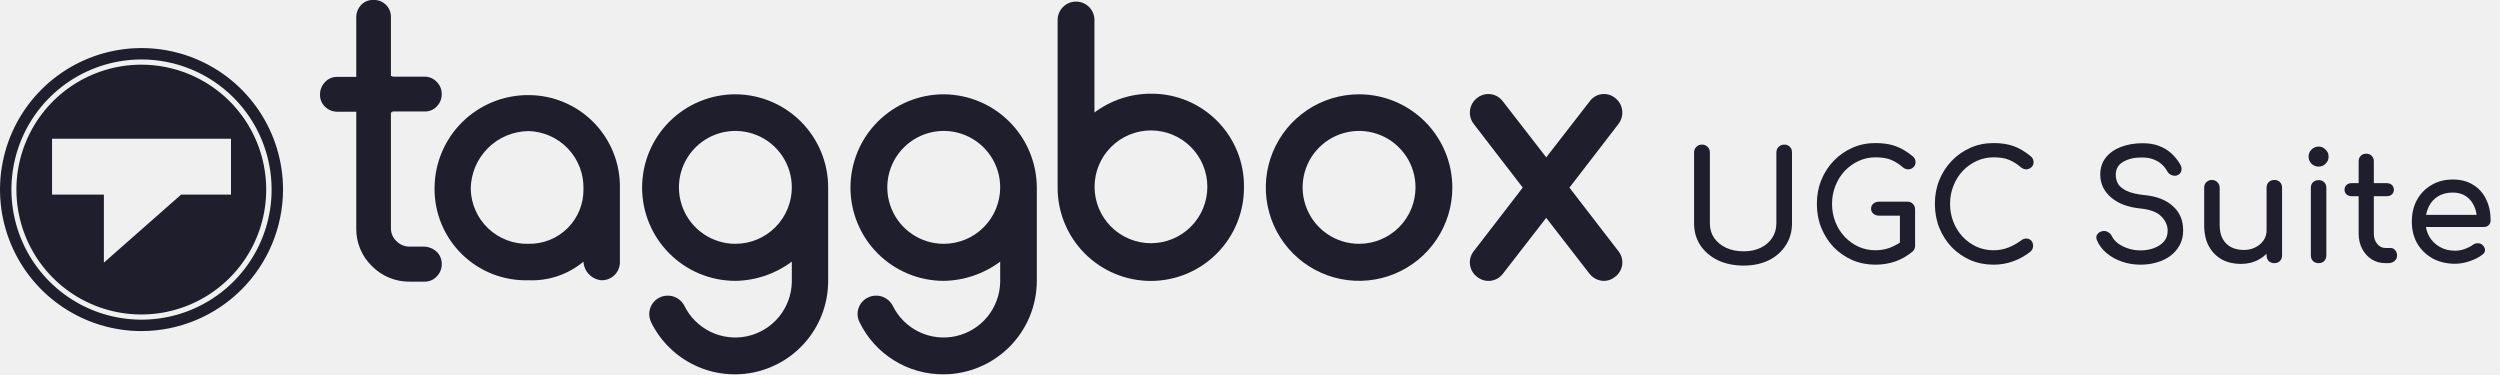
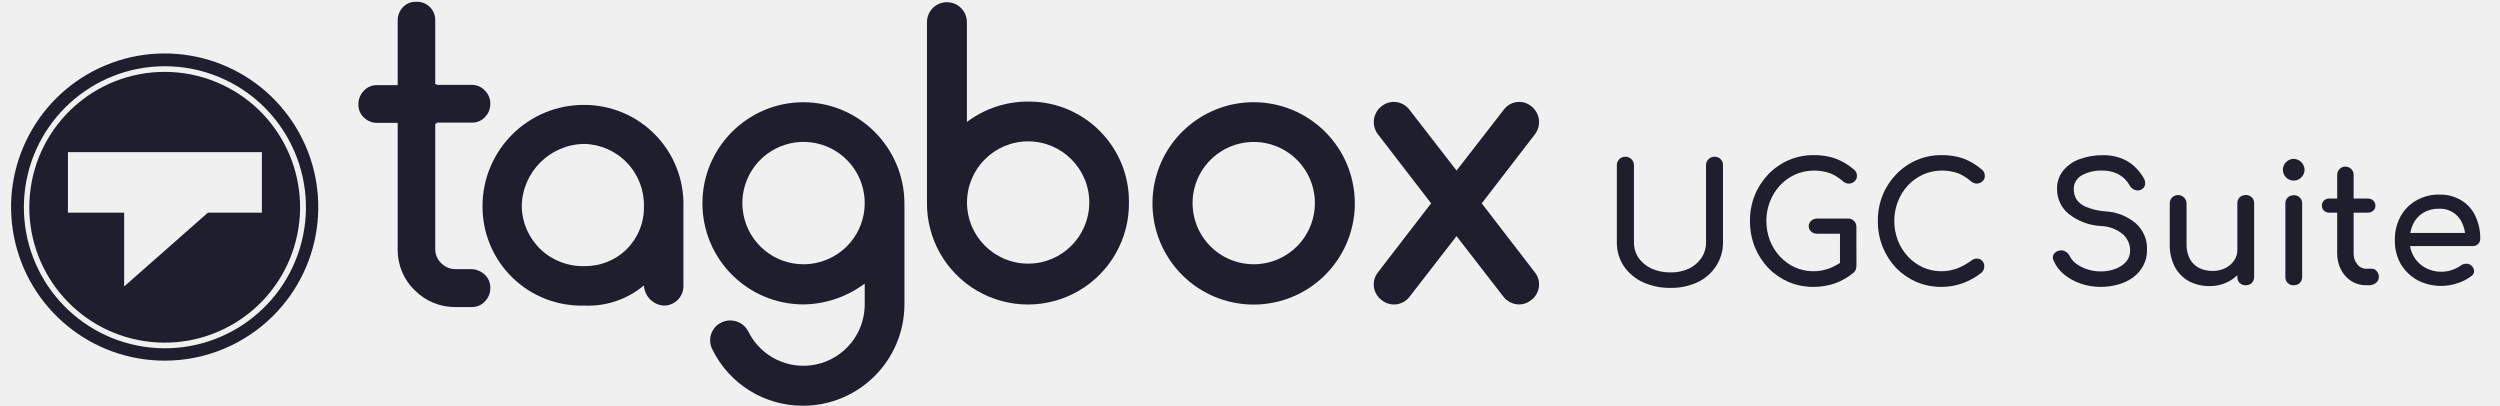
- <svg xmlns="http://www.w3.org/2000/svg" width="247" height="37" viewBox="0 0 247 37" fill="none">
-   <g clip-path="url(#clip0_0_1)">
-     <path d="M13.981 32.711C11.216 32.711 8.513 31.891 6.214 30.354C3.915 28.818 2.123 26.634 1.065 24.08C0.007 21.525 -0.27 18.714 0.27 16.002C0.809 13.29 2.141 10.799 4.096 8.844C6.051 6.889 8.542 5.557 11.254 5.018C13.966 4.478 16.777 4.755 19.332 5.813C21.887 6.871 24.07 8.663 25.606 10.962C27.143 13.261 27.963 15.964 27.963 18.729C27.957 22.435 26.482 25.988 23.861 28.609C21.24 31.23 17.687 32.705 13.981 32.711ZM13.981 5.875C11.439 5.875 8.954 6.629 6.84 8.042C4.726 9.454 3.079 11.462 2.106 13.811C1.133 16.16 0.879 18.744 1.375 21.237C1.871 23.731 3.095 26.021 4.893 27.819C6.691 29.616 8.981 30.84 11.475 31.336C13.968 31.832 16.552 31.577 18.901 30.605C21.25 29.632 23.257 27.984 24.67 25.87C26.082 23.756 26.836 21.271 26.836 18.729C26.836 17.041 26.503 15.369 25.857 13.81C25.211 12.25 24.265 10.833 23.071 9.64C21.877 8.446 20.46 7.499 18.9 6.853C17.341 6.207 15.669 5.875 13.981 5.875Z" fill="#1E1E2D" />
-     <path d="M13.962 6.39C11.521 6.39 9.136 7.114 7.106 8.47C5.077 9.826 3.495 11.753 2.561 14.008C1.627 16.263 1.383 18.744 1.859 21.138C2.335 23.531 3.511 25.73 5.236 27.456C6.962 29.182 9.161 30.357 11.555 30.833C13.948 31.309 16.43 31.065 18.684 30.131C20.939 29.197 22.866 27.615 24.222 25.586C25.578 23.557 26.302 21.171 26.302 18.73C26.302 17.11 25.983 15.505 25.363 14.008C24.743 12.511 23.834 11.15 22.688 10.004C21.542 8.859 20.181 7.95 18.684 7.329C17.187 6.709 15.583 6.39 13.962 6.39ZM17.897 19.224L10.264 25.948V19.224H5.142V13.707H22.822V19.224H17.897Z" fill="#1E1E2D" />
-     <path d="M43.15 24.88C43.311 25.036 43.438 25.224 43.523 25.431C43.608 25.639 43.649 25.862 43.644 26.086V26.126C43.642 26.571 43.464 26.998 43.15 27.313C42.998 27.476 42.815 27.606 42.61 27.695C42.406 27.783 42.186 27.828 41.963 27.827H40.48C39.785 27.835 39.096 27.703 38.453 27.438C37.811 27.172 37.229 26.78 36.742 26.285C36.245 25.803 35.852 25.225 35.586 24.585C35.321 23.946 35.189 23.259 35.199 22.567V11.037H33.299C32.854 11.034 32.428 10.857 32.112 10.543C31.951 10.391 31.824 10.206 31.739 10.002C31.654 9.797 31.613 9.577 31.618 9.356V9.316C31.62 8.865 31.797 8.433 32.112 8.11C32.263 7.946 32.446 7.816 32.651 7.727C32.855 7.638 33.076 7.594 33.299 7.596H35.199V1.683C35.201 1.232 35.378 0.8 35.693 0.477C35.846 0.318 36.031 0.192 36.236 0.11C36.441 0.027 36.661 -0.012 36.882 -0.003H36.941C37.163 -0.007 37.384 0.034 37.59 0.118C37.796 0.201 37.983 0.326 38.14 0.483C38.297 0.64 38.42 0.828 38.504 1.034C38.587 1.24 38.627 1.461 38.623 1.683V7.515H38.761V7.574H41.961C42.183 7.574 42.404 7.62 42.608 7.708C42.812 7.796 42.996 7.926 43.148 8.088C43.308 8.245 43.434 8.433 43.519 8.64C43.604 8.848 43.646 9.07 43.642 9.294V9.334C43.64 9.779 43.462 10.206 43.148 10.521C42.996 10.682 42.811 10.809 42.607 10.894C42.402 10.979 42.182 11.02 41.961 11.015H38.761V11.097H38.623V22.527C38.618 22.767 38.663 23.004 38.755 23.226C38.847 23.447 38.984 23.646 39.157 23.812C39.326 23.988 39.528 24.128 39.752 24.223C39.977 24.318 40.218 24.367 40.462 24.366H41.945C42.396 24.388 42.824 24.571 43.151 24.882L43.15 24.88Z" fill="#1E1E2D" />
-     <path d="M52.208 9.396C49.761 9.383 47.41 10.342 45.67 12.062C43.931 13.783 42.946 16.123 42.933 18.57V18.67C42.931 19.876 43.172 21.071 43.641 22.183C44.11 23.294 44.797 24.3 45.662 25.141C46.527 25.982 47.552 26.641 48.677 27.079C49.801 27.516 51.002 27.723 52.208 27.688C54.187 27.778 56.128 27.122 57.646 25.849C57.67 26.315 57.862 26.758 58.185 27.095C58.508 27.432 58.941 27.643 59.406 27.688C59.639 27.696 59.872 27.658 60.091 27.575C60.31 27.493 60.511 27.369 60.681 27.209C60.852 27.05 60.99 26.858 61.087 26.645C61.183 26.432 61.237 26.203 61.245 25.969V18.651C61.274 17.446 61.062 16.247 60.621 15.125C60.18 14.003 59.519 12.981 58.677 12.118C57.835 11.256 56.829 10.571 55.718 10.103C54.607 9.636 53.413 9.395 52.208 9.396ZM52.208 24.089C51.476 24.11 50.747 23.985 50.063 23.722C49.379 23.46 48.754 23.064 48.224 22.558C47.694 22.053 47.269 21.447 46.975 20.776C46.68 20.106 46.522 19.383 46.508 18.651C46.526 17.145 47.133 15.706 48.198 14.641C49.263 13.576 50.702 12.97 52.208 12.951C52.94 12.969 53.662 13.13 54.332 13.427C55.002 13.724 55.607 14.15 56.112 14.681C56.617 15.212 57.012 15.837 57.276 16.521C57.539 17.204 57.665 17.933 57.646 18.666C57.66 19.383 57.528 20.095 57.259 20.76C56.991 21.425 56.59 22.029 56.082 22.536C55.575 23.042 54.969 23.44 54.304 23.707C53.638 23.974 52.925 24.103 52.208 24.087V24.089Z" fill="#1E1E2D" />
-     <path d="M72.655 9.317C70.211 9.317 67.867 10.288 66.139 12.016C64.41 13.745 63.44 16.088 63.44 18.533C63.44 20.977 64.41 23.321 66.139 25.049C67.867 26.777 70.211 27.748 72.655 27.748C74.668 27.722 76.622 27.057 78.232 25.848V27.867C78.206 29.122 77.759 30.331 76.963 31.301C76.166 32.271 75.067 32.945 73.841 33.215C72.615 33.484 71.334 33.333 70.204 32.787C69.075 32.24 68.162 31.329 67.612 30.201C67.391 29.777 67.013 29.456 66.56 29.304C66.106 29.153 65.611 29.184 65.18 29.39C64.965 29.492 64.772 29.636 64.612 29.813C64.453 29.99 64.33 30.196 64.25 30.421C64.171 30.645 64.136 30.883 64.148 31.121C64.16 31.359 64.219 31.592 64.322 31.807V31.823C65.239 33.693 66.762 35.198 68.643 36.092C70.525 36.985 72.653 37.216 74.682 36.746C76.711 36.276 78.521 35.133 79.818 33.503C81.114 31.873 81.821 29.852 81.822 27.769V18.552C81.831 16.114 80.872 13.771 79.155 12.04C77.438 10.308 75.104 9.329 72.666 9.317H72.655ZM72.655 24.089C71.552 24.089 70.474 23.762 69.556 23.149C68.639 22.536 67.925 21.665 67.502 20.646C67.08 19.627 66.97 18.506 67.185 17.424C67.4 16.342 67.931 15.349 68.711 14.569C69.491 13.789 70.485 13.258 71.567 13.042C72.649 12.827 73.77 12.938 74.789 13.36C75.808 13.782 76.679 14.497 77.292 15.414C77.905 16.331 78.232 17.409 78.232 18.512C78.232 19.991 77.644 21.41 76.599 22.456C75.553 23.502 74.134 24.089 72.655 24.089Z" fill="#1E1E2D" />
-     <path d="M93.242 9.317C90.798 9.317 88.454 10.288 86.725 12.016C84.997 13.745 84.026 16.088 84.026 18.533C84.026 20.977 84.997 23.321 86.725 25.049C88.454 26.777 90.798 27.748 93.242 27.748C95.255 27.72 97.207 27.055 98.819 25.848V27.867C98.793 29.122 98.346 30.331 97.549 31.301C96.753 32.271 95.653 32.945 94.428 33.215C93.202 33.484 91.921 33.333 90.791 32.787C89.662 32.24 88.748 31.329 88.199 30.201C87.978 29.777 87.6 29.456 87.147 29.304C86.693 29.153 86.198 29.184 85.767 29.39C85.335 29.592 85.001 29.956 84.838 30.404C84.674 30.851 84.695 31.345 84.895 31.777L84.917 31.822C85.672 33.379 86.853 34.691 88.323 35.604C89.793 36.517 91.492 36.996 93.223 36.983C95.664 36.974 98.002 36 99.728 34.274C101.454 32.548 102.428 30.209 102.438 27.768V18.552C102.434 16.111 101.465 13.77 99.743 12.04C98.02 10.31 95.683 9.331 93.242 9.317ZM93.242 24.089C92.139 24.089 91.061 23.762 90.143 23.149C89.226 22.536 88.511 21.665 88.089 20.646C87.667 19.627 87.557 18.506 87.772 17.424C87.987 16.342 88.518 15.349 89.298 14.569C90.078 13.789 91.072 13.258 92.154 13.042C93.236 12.827 94.357 12.938 95.376 13.36C96.395 13.782 97.266 14.497 97.879 15.414C98.492 16.331 98.819 17.409 98.819 18.512C98.819 19.991 98.231 21.41 97.185 22.456C96.139 23.502 94.721 24.089 93.242 24.089Z" fill="#1E1E2D" />
-     <path d="M113.709 9.258C111.697 9.255 109.74 9.908 108.132 11.117V1.977C108.132 1.494 107.94 1.032 107.599 0.69C107.258 0.349 106.795 0.157 106.312 0.157C105.83 0.157 105.367 0.349 105.026 0.69C104.685 1.032 104.493 1.494 104.493 1.977V18.45C104.48 19.667 104.708 20.874 105.164 22.003C105.621 23.131 106.297 24.157 107.152 25.023C108.008 25.888 109.027 26.575 110.15 27.044C111.273 27.514 112.477 27.755 113.694 27.756C114.911 27.756 116.116 27.516 117.24 27.047C118.363 26.579 119.383 25.893 120.239 25.028C121.096 24.164 121.772 23.138 122.229 22.01C122.687 20.882 122.916 19.675 122.904 18.458C122.915 17.26 122.69 16.073 122.242 14.962C121.793 13.851 121.131 12.84 120.291 11.986C119.452 11.132 118.453 10.451 117.351 9.983C116.248 9.515 115.065 9.268 113.867 9.258C113.814 9.253 113.762 9.253 113.709 9.258ZM113.709 24.03C112.232 24.028 110.816 23.44 109.772 22.395C108.728 21.349 108.142 19.932 108.143 18.455C108.144 16.978 108.731 15.561 109.776 14.517C110.821 13.473 112.238 12.886 113.715 12.886C115.192 12.886 116.609 13.473 117.654 14.517C118.699 15.561 119.286 16.978 119.287 18.455C119.288 19.932 118.702 21.349 117.658 22.395C116.614 23.44 115.198 24.028 113.721 24.03H113.709Z" fill="#1E1E2D" />
-     <path d="M134.276 9.317C132.453 9.317 130.672 9.858 129.156 10.87C127.641 11.883 126.46 13.322 125.762 15.006C125.065 16.689 124.883 18.542 125.238 20.33C125.594 22.117 126.471 23.759 127.76 25.048C129.049 26.337 130.691 27.215 132.478 27.57C134.266 27.926 136.119 27.743 137.802 27.046C139.486 26.348 140.925 25.167 141.938 23.652C142.951 22.136 143.491 20.355 143.491 18.532C143.489 16.089 142.517 13.746 140.79 12.018C139.062 10.291 136.719 9.319 134.276 9.317ZM134.276 24.089C133.173 24.089 132.095 23.762 131.178 23.149C130.26 22.536 129.546 21.665 129.124 20.646C128.701 19.627 128.591 18.506 128.806 17.424C129.021 16.342 129.553 15.349 130.332 14.569C131.112 13.789 132.106 13.258 133.188 13.042C134.27 12.827 135.391 12.938 136.41 13.36C137.429 13.782 138.3 14.497 138.913 15.414C139.526 16.331 139.853 17.409 139.853 18.512C139.853 19.991 139.265 21.41 138.22 22.456C137.174 23.502 135.755 24.089 134.276 24.089Z" fill="#1E1E2D" />
-     <path d="M155.06 18.537L159.905 12.248C160.052 12.057 160.16 11.84 160.223 11.607C160.286 11.375 160.302 11.132 160.271 10.894C160.241 10.655 160.163 10.425 160.043 10.216C159.923 10.007 159.764 9.824 159.573 9.677C159.395 9.533 159.189 9.425 158.969 9.36C158.749 9.295 158.519 9.274 158.29 9.299C158.062 9.323 157.841 9.392 157.64 9.502C157.438 9.612 157.261 9.761 157.117 9.94C157.099 9.964 157.079 9.987 157.062 10.013L152.768 15.546L148.477 10.009C148.196 9.63 147.775 9.378 147.308 9.309C146.841 9.24 146.366 9.36 145.987 9.641L145.945 9.673C145.753 9.819 145.592 10.001 145.47 10.21C145.349 10.418 145.27 10.648 145.239 10.887C145.207 11.126 145.223 11.369 145.285 11.602C145.348 11.835 145.456 12.053 145.603 12.244L150.448 18.533L145.603 24.822C145.458 25.006 145.351 25.216 145.287 25.441C145.224 25.666 145.205 25.901 145.233 26.133C145.26 26.365 145.333 26.59 145.447 26.794C145.561 26.998 145.714 27.177 145.898 27.322L145.94 27.354C146.121 27.502 146.33 27.612 146.555 27.679C146.779 27.746 147.014 27.768 147.247 27.744C147.479 27.72 147.705 27.65 147.911 27.539C148.117 27.427 148.299 27.277 148.446 27.095C148.456 27.095 148.464 27.073 148.474 27.061L152.765 21.524L157.056 27.061C157.227 27.275 157.443 27.448 157.69 27.568C157.936 27.688 158.206 27.751 158.48 27.753C158.878 27.749 159.262 27.608 159.568 27.353C159.756 27.214 159.915 27.038 160.035 26.838C160.155 26.637 160.234 26.415 160.269 26.183C160.303 25.952 160.291 25.716 160.234 25.489C160.177 25.262 160.076 25.049 159.936 24.861L159.904 24.821L155.06 18.537Z" fill="#1E1E2D" />
-     <path d="M172.28 26.24C171.32 26.24 170.47 26.065 169.73 25.715C168.99 25.355 168.41 24.86 167.99 24.23C167.58 23.6 167.375 22.88 167.375 22.07V15.065C167.375 14.835 167.45 14.65 167.6 14.51C167.75 14.36 167.935 14.285 168.155 14.285C168.385 14.285 168.57 14.36 168.71 14.51C168.86 14.65 168.935 14.835 168.935 15.065V22.07C168.935 22.61 169.075 23.09 169.355 23.51C169.645 23.92 170.04 24.245 170.54 24.485C171.05 24.715 171.63 24.83 172.28 24.83C172.91 24.83 173.465 24.715 173.945 24.485C174.435 24.245 174.815 23.92 175.085 23.51C175.365 23.09 175.505 22.61 175.505 22.07V15.065C175.505 14.835 175.58 14.65 175.73 14.51C175.88 14.36 176.065 14.285 176.285 14.285C176.515 14.285 176.7 14.36 176.84 14.51C176.98 14.65 177.05 14.835 177.05 15.065V22.07C177.05 22.88 176.845 23.6 176.435 24.23C176.035 24.86 175.475 25.355 174.755 25.715C174.035 26.065 173.21 26.24 172.28 26.24Z" fill="#1E1E2D" />
-     <path d="M185.296 26.15C184.486 26.15 183.726 26 183.016 25.7C182.316 25.39 181.701 24.965 181.171 24.425C180.651 23.875 180.241 23.235 179.941 22.505C179.651 21.775 179.506 20.985 179.506 20.135C179.506 19.295 179.651 18.515 179.941 17.795C180.241 17.065 180.651 16.43 181.171 15.89C181.701 15.34 182.316 14.91 183.016 14.6C183.716 14.29 184.476 14.135 185.296 14.135C186.066 14.135 186.726 14.235 187.276 14.435C187.836 14.635 188.396 14.965 188.956 15.425C189.036 15.485 189.096 15.55 189.136 15.62C189.186 15.68 189.216 15.745 189.226 15.815C189.246 15.875 189.256 15.95 189.256 16.04C189.256 16.23 189.186 16.39 189.046 16.52C188.916 16.65 188.751 16.72 188.551 16.73C188.361 16.74 188.181 16.675 188.011 16.535C187.641 16.215 187.256 15.97 186.856 15.8C186.466 15.63 185.946 15.545 185.296 15.545C184.706 15.545 184.151 15.665 183.631 15.905C183.111 16.145 182.651 16.475 182.251 16.895C181.861 17.315 181.556 17.805 181.336 18.365C181.116 18.915 181.006 19.505 181.006 20.135C181.006 20.775 181.116 21.375 181.336 21.935C181.556 22.485 181.861 22.97 182.251 23.39C182.651 23.81 183.111 24.14 183.631 24.38C184.151 24.61 184.706 24.725 185.296 24.725C185.806 24.725 186.286 24.64 186.736 24.47C187.196 24.29 187.636 24.045 188.056 23.735C188.236 23.605 188.411 23.55 188.581 23.57C188.761 23.58 188.911 23.65 189.031 23.78C189.151 23.9 189.211 24.07 189.211 24.29C189.211 24.39 189.191 24.49 189.151 24.59C189.121 24.68 189.061 24.765 188.971 24.845C188.441 25.285 187.866 25.615 187.246 25.835C186.626 26.045 185.976 26.15 185.296 26.15ZM189.211 24.29L187.711 23.99V21.305H185.641C185.421 21.305 185.236 21.24 185.086 21.11C184.936 20.98 184.861 20.815 184.861 20.615C184.861 20.415 184.936 20.25 185.086 20.12C185.236 19.99 185.421 19.925 185.641 19.925H188.446C188.676 19.925 188.861 20 189.001 20.15C189.141 20.29 189.211 20.475 189.211 20.705V24.29Z" fill="#1E1E2D" />
-     <path d="M196.956 26.15C196.146 26.15 195.386 26 194.676 25.7C193.976 25.39 193.361 24.965 192.831 24.425C192.311 23.875 191.901 23.235 191.601 22.505C191.311 21.775 191.166 20.985 191.166 20.135C191.166 19.295 191.311 18.515 191.601 17.795C191.901 17.065 192.311 16.43 192.831 15.89C193.361 15.34 193.976 14.91 194.676 14.6C195.376 14.29 196.136 14.135 196.956 14.135C197.726 14.135 198.386 14.235 198.936 14.435C199.496 14.635 200.056 14.965 200.616 15.425C200.696 15.485 200.756 15.55 200.796 15.62C200.846 15.68 200.876 15.745 200.886 15.815C200.906 15.875 200.916 15.95 200.916 16.04C200.916 16.23 200.846 16.39 200.706 16.52C200.576 16.64 200.416 16.71 200.226 16.73C200.036 16.74 199.851 16.675 199.671 16.535C199.301 16.215 198.916 15.97 198.516 15.8C198.126 15.63 197.606 15.545 196.956 15.545C196.366 15.545 195.811 15.665 195.291 15.905C194.771 16.145 194.311 16.475 193.911 16.895C193.521 17.315 193.216 17.805 192.996 18.365C192.776 18.915 192.666 19.505 192.666 20.135C192.666 20.775 192.776 21.375 192.996 21.935C193.216 22.485 193.521 22.97 193.911 23.39C194.311 23.81 194.771 24.14 195.291 24.38C195.811 24.61 196.366 24.725 196.956 24.725C197.466 24.725 197.946 24.64 198.396 24.47C198.856 24.29 199.296 24.045 199.716 23.735C199.896 23.605 200.071 23.55 200.241 23.57C200.421 23.58 200.571 23.65 200.691 23.78C200.811 23.9 200.871 24.07 200.871 24.29C200.871 24.39 200.851 24.49 200.811 24.59C200.771 24.68 200.711 24.765 200.631 24.845C200.091 25.275 199.511 25.6 198.891 25.82C198.281 26.04 197.636 26.15 196.956 26.15Z" fill="#1E1E2D" />
-     <path d="M211.481 26.15C210.841 26.15 210.231 26.05 209.651 25.85C209.071 25.65 208.566 25.37 208.136 25.01C207.706 24.65 207.391 24.235 207.191 23.765C207.091 23.555 207.091 23.36 207.191 23.18C207.301 23 207.481 22.885 207.731 22.835C207.911 22.795 208.086 22.825 208.256 22.925C208.436 23.015 208.571 23.155 208.661 23.345C208.781 23.595 208.976 23.825 209.246 24.035C209.526 24.245 209.861 24.415 210.251 24.545C210.641 24.675 211.051 24.74 211.481 24.74C211.961 24.74 212.401 24.665 212.801 24.515C213.211 24.365 213.541 24.15 213.791 23.87C214.041 23.58 214.166 23.225 214.166 22.805C214.166 22.275 213.956 21.8 213.536 21.38C213.126 20.96 212.446 20.7 211.496 20.6C210.256 20.48 209.281 20.115 208.571 19.505C207.861 18.895 207.506 18.14 207.506 17.24C207.506 16.58 207.691 16.02 208.061 15.56C208.431 15.1 208.931 14.75 209.561 14.51C210.201 14.27 210.911 14.15 211.691 14.15C212.301 14.15 212.831 14.235 213.281 14.405C213.741 14.575 214.141 14.81 214.481 15.11C214.821 15.41 215.116 15.765 215.366 16.175C215.506 16.395 215.561 16.605 215.531 16.805C215.511 16.995 215.416 17.145 215.246 17.255C215.056 17.375 214.851 17.4 214.631 17.33C214.411 17.26 214.246 17.13 214.136 16.94C213.976 16.65 213.781 16.405 213.551 16.205C213.321 16.005 213.051 15.85 212.741 15.74C212.431 15.62 212.066 15.56 211.646 15.56C210.906 15.55 210.286 15.69 209.786 15.98C209.286 16.26 209.036 16.695 209.036 17.285C209.036 17.585 209.111 17.875 209.261 18.155C209.421 18.425 209.706 18.66 210.116 18.86C210.536 19.06 211.136 19.2 211.916 19.28C213.106 19.4 214.031 19.765 214.691 20.375C215.361 20.975 215.696 21.77 215.696 22.76C215.696 23.33 215.576 23.825 215.336 24.245C215.106 24.665 214.791 25.02 214.391 25.31C214.001 25.59 213.551 25.8 213.041 25.94C212.541 26.08 212.021 26.15 211.481 26.15Z" fill="#1E1E2D" />
-     <path d="M221.388 26.075C220.698 26.075 220.078 25.93 219.528 25.64C218.988 25.34 218.558 24.905 218.238 24.335C217.928 23.765 217.773 23.065 217.773 22.235V18.545C217.773 18.325 217.843 18.145 217.983 18.005C218.133 17.855 218.318 17.78 218.538 17.78C218.758 17.78 218.938 17.855 219.078 18.005C219.228 18.145 219.303 18.325 219.303 18.545V22.235C219.303 22.795 219.408 23.26 219.618 23.63C219.828 23.99 220.113 24.26 220.473 24.44C220.833 24.61 221.238 24.695 221.688 24.695C222.118 24.695 222.498 24.61 222.828 24.44C223.168 24.27 223.438 24.04 223.638 23.75C223.838 23.46 223.938 23.135 223.938 22.775H224.883C224.883 23.395 224.728 23.955 224.418 24.455C224.118 24.955 223.703 25.35 223.173 25.64C222.653 25.93 222.058 26.075 221.388 26.075ZM224.703 26C224.483 26 224.298 25.93 224.148 25.79C224.008 25.64 223.938 25.455 223.938 25.235V18.545C223.938 18.315 224.008 18.13 224.148 17.99C224.298 17.85 224.483 17.78 224.703 17.78C224.933 17.78 225.118 17.85 225.258 17.99C225.398 18.13 225.468 18.315 225.468 18.545V25.235C225.468 25.455 225.398 25.64 225.258 25.79C225.118 25.93 224.933 26 224.703 26Z" fill="#1E1E2D" />
-     <path d="M229.077 26C228.857 26 228.672 25.93 228.522 25.79C228.382 25.64 228.312 25.455 228.312 25.235V18.56C228.312 18.33 228.382 18.145 228.522 18.005C228.672 17.865 228.857 17.795 229.077 17.795C229.307 17.795 229.492 17.865 229.632 18.005C229.772 18.145 229.842 18.33 229.842 18.56V25.235C229.842 25.455 229.772 25.64 229.632 25.79C229.492 25.93 229.307 26 229.077 26ZM229.077 16.46C228.807 16.46 228.573 16.365 228.373 16.175C228.183 15.975 228.088 15.74 228.088 15.47C228.088 15.2 228.183 14.97 228.373 14.78C228.573 14.58 228.807 14.48 229.077 14.48C229.347 14.48 229.578 14.58 229.768 14.78C229.968 14.97 230.067 15.2 230.067 15.47C230.067 15.74 229.968 15.975 229.768 16.175C229.578 16.365 229.347 16.46 229.077 16.46Z" fill="#1E1E2D" />
-     <path d="M235.674 26C235.174 26 234.724 25.875 234.324 25.625C233.924 25.365 233.609 25.015 233.379 24.575C233.149 24.135 233.034 23.64 233.034 23.09V15.935C233.034 15.715 233.104 15.535 233.244 15.395C233.384 15.255 233.564 15.185 233.784 15.185C234.004 15.185 234.184 15.255 234.324 15.395C234.464 15.535 234.534 15.715 234.534 15.935V23.09C234.534 23.49 234.644 23.825 234.864 24.095C235.084 24.365 235.354 24.5 235.674 24.5H236.184C236.364 24.5 236.514 24.57 236.634 24.71C236.764 24.85 236.829 25.03 236.829 25.25C236.829 25.47 236.744 25.65 236.574 25.79C236.414 25.93 236.204 26 235.944 26H235.674ZM232.344 19.385C232.134 19.385 231.964 19.325 231.834 19.205C231.704 19.085 231.639 18.935 231.639 18.755C231.639 18.555 231.704 18.395 231.834 18.275C231.964 18.155 232.134 18.095 232.344 18.095H235.809C236.019 18.095 236.189 18.155 236.319 18.275C236.449 18.395 236.514 18.555 236.514 18.755C236.514 18.935 236.449 19.085 236.319 19.205C236.189 19.325 236.019 19.385 235.809 19.385H232.344Z" fill="#1E1E2D" />
-     <path d="M242.564 26.06C241.734 26.06 240.994 25.885 240.344 25.535C239.704 25.175 239.199 24.685 238.829 24.065C238.469 23.435 238.289 22.715 238.289 21.905C238.289 21.085 238.459 20.365 238.799 19.745C239.149 19.115 239.629 18.625 240.239 18.275C240.849 17.915 241.549 17.735 242.339 17.735C243.119 17.735 243.789 17.91 244.349 18.26C244.909 18.6 245.334 19.075 245.624 19.685C245.924 20.285 246.074 20.98 246.074 21.77C246.074 21.96 246.009 22.12 245.879 22.25C245.749 22.37 245.584 22.43 245.384 22.43H239.339V21.23H245.339L244.724 21.65C244.714 21.15 244.614 20.705 244.424 20.315C244.234 19.915 243.964 19.6 243.614 19.37C243.264 19.14 242.839 19.025 242.339 19.025C241.769 19.025 241.279 19.15 240.869 19.4C240.469 19.65 240.164 19.995 239.954 20.435C239.744 20.865 239.639 21.355 239.639 21.905C239.639 22.455 239.764 22.945 240.014 23.375C240.264 23.805 240.609 24.145 241.049 24.395C241.489 24.645 241.994 24.77 242.564 24.77C242.874 24.77 243.189 24.715 243.509 24.605C243.839 24.485 244.104 24.35 244.304 24.2C244.454 24.09 244.614 24.035 244.784 24.035C244.964 24.025 245.119 24.075 245.249 24.185C245.419 24.335 245.509 24.5 245.519 24.68C245.529 24.86 245.449 25.015 245.279 25.145C244.939 25.415 244.514 25.635 244.004 25.805C243.504 25.975 243.024 26.06 242.564 26.06Z" fill="#1E1E2D" />
-   </g>
+ <svg xmlns="http://www.w3.org/2000/svg" width="227.875" height="36.984" viewBox="0 0 227.875 36.984">
  <defs>
-     <clipPath id="clip0_0_1">
-       <rect width="246.875" height="36.984" fill="white" />
+     <clipPath id="clip-path">
+       <rect id="Rectangle_1" data-name="Rectangle 1" width="227.875" height="36.984" transform="translate(20)" fill="#fff" />
    </clipPath>
  </defs>
+   <g id="suite-logo" transform="translate(-20)" clip-path="url(#clip-path)">
+     <path id="Path_1" data-name="Path 1" d="M13.981,32.711a14,14,0,1,1,9.88-4.1A13.981,13.981,0,0,1,13.981,32.711Zm0-26.836a12.854,12.854,0,1,0,4.919.978A12.854,12.854,0,0,0,13.981,5.875Z" transform="translate(21.049 0.162)" fill="#1e1e2d" />
+     <path id="Path_2" data-name="Path 2" d="M13.962,6.39a12.34,12.34,0,1,0,4.722.939A12.34,12.34,0,0,0,13.962,6.39ZM17.9,19.224l-7.633,6.724V19.224H5.142V13.707h17.68v5.517Z" transform="translate(21.049 0.162)" fill="#1e1e2d" />
+     <path id="Path_3" data-name="Path 3" d="M43.15,24.88a1.624,1.624,0,0,1,.494,1.206v.04a1.693,1.693,0,0,1-.494,1.187,1.606,1.606,0,0,1-1.187.514H40.48a5.159,5.159,0,0,1-3.738-1.542A5.08,5.08,0,0,1,35.2,22.567V11.037H33.3a1.7,1.7,0,0,1-1.187-.494,1.582,1.582,0,0,1-.494-1.187v-.04a1.74,1.74,0,0,1,.494-1.206A1.592,1.592,0,0,1,33.3,7.6h1.9V1.683A1.74,1.74,0,0,1,35.693.477,1.564,1.564,0,0,1,36.882,0h.059a1.655,1.655,0,0,1,1.682,1.686V7.515h.138v.059h3.2a1.628,1.628,0,0,1,1.187.514,1.653,1.653,0,0,1,.494,1.206v.04a1.693,1.693,0,0,1-.494,1.187,1.582,1.582,0,0,1-1.187.494h-3.2V11.1h-.138v11.43a1.732,1.732,0,0,0,.534,1.285,1.8,1.8,0,0,0,1.305.554h1.483a1.887,1.887,0,0,1,1.206.516Z" transform="translate(21.049 0.162)" fill="#1e1e2d" />
+     <path id="Path_4" data-name="Path 4" d="M52.208,9.4a9.225,9.225,0,0,0-9.275,9.174v.1a9.011,9.011,0,0,0,9.275,9.018,7.906,7.906,0,0,0,5.438-1.839,1.951,1.951,0,0,0,1.76,1.839,1.78,1.78,0,0,0,1.839-1.719V18.651A9.034,9.034,0,0,0,52.208,9.4Zm0,14.693a5.544,5.544,0,0,1-5.7-5.438,5.772,5.772,0,0,1,5.7-5.7,5.574,5.574,0,0,1,5.438,5.715,5.321,5.321,0,0,1-5.438,5.421Z" transform="translate(21.049 0.162)" fill="#1e1e2d" />
+     <path id="Path_6" data-name="Path 6" d="M93.242,9.317a9.215,9.215,0,1,0,0,18.431,9.523,9.523,0,0,0,5.577-1.9v2.019A5.593,5.593,0,0,1,88.2,30.2a1.845,1.845,0,0,0-2.432-.811,1.8,1.8,0,0,0-.872,2.387l.022.045a9.158,9.158,0,0,0,8.306,5.161,9.251,9.251,0,0,0,9.215-9.215V18.552a9.249,9.249,0,0,0-9.2-9.235Zm0,14.772a5.577,5.577,0,1,1,3.944-1.633A5.577,5.577,0,0,1,93.242,24.089Z" fill="#1e1e2d" />
+     <path id="Path_7" data-name="Path 7" d="M113.709,9.258a9.255,9.255,0,0,0-5.577,1.859V1.977a1.82,1.82,0,0,0-3.639,0V18.45a9.206,9.206,0,1,0,18.411.008,9.116,9.116,0,0,0-9.037-9.2A.841.841,0,0,0,113.709,9.258Zm0,14.772a5.572,5.572,0,1,1,.012,0Z" fill="#1e1e2d" />
+     <path id="Path_8" data-name="Path 8" d="M134.276,9.317a9.222,9.222,0,1,0,6.514,2.7A9.217,9.217,0,0,0,134.276,9.317Zm0,14.772a5.576,5.576,0,1,1,3.944-1.633A5.575,5.575,0,0,1,134.276,24.089Z" fill="#1e1e2d" />
+     <path id="Path_9" data-name="Path 9" d="M155.06,18.537l4.845-6.289a1.829,1.829,0,0,0,.366-1.354,1.832,1.832,0,0,0-.7-1.217,1.744,1.744,0,0,0-2.456.263c-.018.024-.038.047-.055.073l-4.294,5.533-4.291-5.537a1.78,1.78,0,0,0-2.49-.368l-.042.032a1.84,1.84,0,0,0-.475.537,1.835,1.835,0,0,0-.185,1.392,1.84,1.84,0,0,0,.318.642l4.845,6.289L145.6,24.822a1.78,1.78,0,0,0,.295,2.5l.042.032a1.78,1.78,0,0,0,2.506-.259c.01,0,.018-.022.028-.034l4.291-5.537,4.291,5.537a1.841,1.841,0,0,0,1.424.692,1.723,1.723,0,0,0,1.088-.4,1.778,1.778,0,0,0,.467-.515,1.777,1.777,0,0,0,.2-1.349,1.772,1.772,0,0,0-.3-.628l-.032-.04Z" fill="#1e1e2d" />
+     <path id="Path_10" data-name="Path 10" d="M172.28,26.24a5.9,5.9,0,0,1-2.55-.525,4.3,4.3,0,0,1-1.74-1.485,3.872,3.872,0,0,1-.615-2.16V15.065a.723.723,0,0,1,.225-.555.754.754,0,0,1,.555-.225.768.768,0,0,1,.78.78V22.07a2.536,2.536,0,0,0,.42,1.44,3.013,3.013,0,0,0,1.185.975,4.19,4.19,0,0,0,1.74.345,3.811,3.811,0,0,0,1.665-.345,2.8,2.8,0,0,0,1.14-.975,2.536,2.536,0,0,0,.42-1.44V15.065a.723.723,0,0,1,.225-.555.754.754,0,0,1,.555-.225.723.723,0,0,1,.555.225.75.75,0,0,1,.21.555V22.07a3.872,3.872,0,0,1-.615,2.16,4.122,4.122,0,0,1-1.68,1.485A5.592,5.592,0,0,1,172.28,26.24Z" fill="#1e1e2d" />
+     <path id="Path_11" data-name="Path 11" d="M185.3,26.15a5.8,5.8,0,0,1-2.28-.45,5.918,5.918,0,0,1-1.845-1.275,6.19,6.19,0,0,1-1.23-1.92,6.361,6.361,0,0,1-.435-2.37,6.2,6.2,0,0,1,.435-2.34,6.007,6.007,0,0,1,1.23-1.9,5.8,5.8,0,0,1,1.845-1.29,5.567,5.567,0,0,1,2.28-.465,5.81,5.81,0,0,1,1.98.3,5.686,5.686,0,0,1,1.68.99.654.654,0,0,1,.18.195.387.387,0,0,1,.09.195.721.721,0,0,1,.03.225.629.629,0,0,1-.21.48.725.725,0,0,1-.5.21.77.77,0,0,1-.54-.195,4.4,4.4,0,0,0-1.155-.735,4.405,4.405,0,0,0-3.225.1,4.487,4.487,0,0,0-1.38.99,4.618,4.618,0,0,0-.915,1.47,4.721,4.721,0,0,0-.33,1.77,4.878,4.878,0,0,0,.33,1.8,4.66,4.66,0,0,0,.915,1.455,4.487,4.487,0,0,0,1.38.99,4.192,4.192,0,0,0,3.1.09,5.743,5.743,0,0,0,1.32-.735.743.743,0,0,1,.525-.165.638.638,0,0,1,.45.21.69.69,0,0,1,.18.51.8.8,0,0,1-.06.3.6.6,0,0,1-.18.255,5.64,5.64,0,0,1-1.725.99A6.037,6.037,0,0,1,185.3,26.15Zm3.915-1.86-1.5-.3V21.305h-2.07a.818.818,0,0,1-.555-.195.657.657,0,0,1,0-.99.818.818,0,0,1,.555-.2h2.8a.723.723,0,0,1,.555.225.75.75,0,0,1,.21.555Z" fill="#1e1e2d" />
+     <path id="Path_12" data-name="Path 12" d="M196.956,26.15a5.8,5.8,0,0,1-2.28-.45,5.918,5.918,0,0,1-1.845-1.275,6.191,6.191,0,0,1-1.23-1.92,6.361,6.361,0,0,1-.435-2.37,6.2,6.2,0,0,1,.435-2.34,6.007,6.007,0,0,1,1.23-1.9,5.8,5.8,0,0,1,1.845-1.29,5.567,5.567,0,0,1,2.28-.465,5.81,5.81,0,0,1,1.98.3,5.686,5.686,0,0,1,1.68.99.654.654,0,0,1,.18.195.387.387,0,0,1,.09.195.721.721,0,0,1,.03.225.629.629,0,0,1-.21.48.812.812,0,0,1-.48.21.822.822,0,0,1-.555-.195,4.4,4.4,0,0,0-1.155-.735,4.405,4.405,0,0,0-3.225.1,4.488,4.488,0,0,0-1.38.99,4.618,4.618,0,0,0-.915,1.47,4.721,4.721,0,0,0-.33,1.77,4.878,4.878,0,0,0,.33,1.8,4.66,4.66,0,0,0,.915,1.455,4.488,4.488,0,0,0,1.38.99,4.192,4.192,0,0,0,3.1.09,5.743,5.743,0,0,0,1.32-.735.743.743,0,0,1,.525-.165.638.638,0,0,1,.45.21.69.69,0,0,1,.18.51.8.8,0,0,1-.06.3.851.851,0,0,1-.18.255,6.006,6.006,0,0,1-1.74.975A5.66,5.66,0,0,1,196.956,26.15Z" fill="#1e1e2d" />
+     <path id="Path_13" data-name="Path 13" d="M211.481,26.15a5.574,5.574,0,0,1-1.83-.3,4.741,4.741,0,0,1-1.515-.84,3.306,3.306,0,0,1-.945-1.245.607.607,0,0,1,0-.585.773.773,0,0,1,.54-.345.7.7,0,0,1,.525.09.871.871,0,0,1,.4.42,1.965,1.965,0,0,0,.585.69,3.512,3.512,0,0,0,1.005.51,3.864,3.864,0,0,0,1.23.195,3.732,3.732,0,0,0,1.32-.225,2.4,2.4,0,0,0,.99-.645,1.575,1.575,0,0,0,.375-1.065,1.966,1.966,0,0,0-.63-1.425,3.271,3.271,0,0,0-2.04-.78,5.135,5.135,0,0,1-2.925-1.1,2.87,2.87,0,0,1-1.065-2.265,2.6,2.6,0,0,1,.555-1.68,3.451,3.451,0,0,1,1.5-1.05,6.025,6.025,0,0,1,2.13-.36,4.494,4.494,0,0,1,1.59.255,3.766,3.766,0,0,1,1.2.7,4.606,4.606,0,0,1,.885,1.065.913.913,0,0,1,.165.63.59.59,0,0,1-.285.45.7.7,0,0,1-.615.075.846.846,0,0,1-.495-.39,2.674,2.674,0,0,0-.585-.735,2.488,2.488,0,0,0-.81-.465,3.027,3.027,0,0,0-1.1-.18,3.558,3.558,0,0,0-1.86.42,1.4,1.4,0,0,0-.75,1.305,1.819,1.819,0,0,0,.225.87,1.943,1.943,0,0,0,.855.7,5.672,5.672,0,0,0,1.8.42,4.657,4.657,0,0,1,2.775,1.095A3.046,3.046,0,0,1,215.7,22.76a2.943,2.943,0,0,1-.36,1.485,3.206,3.206,0,0,1-.945,1.065,4.2,4.2,0,0,1-1.35.63A5.759,5.759,0,0,1,211.481,26.15Z" fill="#1e1e2d" />
+     <path id="Path_14" data-name="Path 14" d="M221.388,26.075a3.926,3.926,0,0,1-1.86-.435,3.305,3.305,0,0,1-1.29-1.305,4.346,4.346,0,0,1-.465-2.1v-3.69a.731.731,0,0,1,.21-.54.754.754,0,0,1,.555-.225.768.768,0,0,1,.765.765v3.69a2.8,2.8,0,0,0,.315,1.395,2.021,2.021,0,0,0,.855.81,2.811,2.811,0,0,0,1.215.255,2.455,2.455,0,0,0,1.14-.255,2.105,2.105,0,0,0,.81-.69,1.678,1.678,0,0,0,.3-.975h.945a3.124,3.124,0,0,1-.465,1.68,3.228,3.228,0,0,1-1.245,1.185A3.6,3.6,0,0,1,221.388,26.075ZM224.7,26a.722.722,0,0,1-.765-.765v-6.69a.75.75,0,0,1,.21-.555.783.783,0,0,1,.555-.21.722.722,0,0,1,.765.765v6.69a.783.783,0,0,1-.21.555A.75.75,0,0,1,224.7,26Z" fill="#1e1e2d" />
+     <path id="Path_15" data-name="Path 15" d="M229.077,26a.722.722,0,0,1-.765-.765V18.56a.75.75,0,0,1,.21-.555.783.783,0,0,1,.555-.21.722.722,0,0,1,.765.765v6.675a.783.783,0,0,1-.21.555A.75.75,0,0,1,229.077,26Zm0-9.54a.974.974,0,0,1-.989-.99.94.94,0,0,1,.285-.69.963.963,0,0,1,.7-.3,1.024,1.024,0,0,1,.99.99.964.964,0,0,1-.3.7A.942.942,0,0,1,229.077,16.46Z" fill="#1e1e2d" />
+     <path id="Path_16" data-name="Path 16" d="M235.674,26a2.5,2.5,0,0,1-1.35-.375,2.741,2.741,0,0,1-.945-1.05,3.157,3.157,0,0,1-.345-1.485V15.935a.75.75,0,1,1,1.5,0V23.09a1.539,1.539,0,0,0,.33,1,1.008,1.008,0,0,0,.81.405h.51a.568.568,0,0,1,.45.21.762.762,0,0,1,.195.54.668.668,0,0,1-.255.54.922.922,0,0,1-.63.21Zm-3.33-6.615a.722.722,0,0,1-.51-.18.587.587,0,0,1-.195-.45.622.622,0,0,1,.195-.48.722.722,0,0,1,.51-.18h3.465a.722.722,0,0,1,.51.18.622.622,0,0,1,.2.48.587.587,0,0,1-.2.45.722.722,0,0,1-.51.18Z" fill="#1e1e2d" />
+     <path id="Path_17" data-name="Path 17" d="M242.564,26.06a4.608,4.608,0,0,1-2.22-.525,4.035,4.035,0,0,1-1.515-1.47,4.276,4.276,0,0,1-.54-2.16,4.421,4.421,0,0,1,.51-2.16,3.77,3.77,0,0,1,1.44-1.47,4.053,4.053,0,0,1,2.1-.54,3.716,3.716,0,0,1,2.01.525,3.268,3.268,0,0,1,1.275,1.425,4.6,4.6,0,0,1,.45,2.085.652.652,0,0,1-.2.48.7.7,0,0,1-.495.18h-6.045v-1.2h6l-.615.42a3.158,3.158,0,0,0-.3-1.335,2.178,2.178,0,0,0-2.085-1.29,2.77,2.77,0,0,0-1.47.375,2.422,2.422,0,0,0-.915,1.035,3.308,3.308,0,0,0-.315,1.47,2.87,2.87,0,0,0,.375,1.47,2.74,2.74,0,0,0,1.035,1.02,3.013,3.013,0,0,0,1.515.375,2.9,2.9,0,0,0,.945-.165,3.088,3.088,0,0,0,.795-.4.8.8,0,0,1,.48-.165.638.638,0,0,1,.465.15.711.711,0,0,1,.27.5.532.532,0,0,1-.24.465,4.134,4.134,0,0,1-1.275.66A4.468,4.468,0,0,1,242.564,26.06Z" fill="#1e1e2d" />
+   </g>
</svg>
